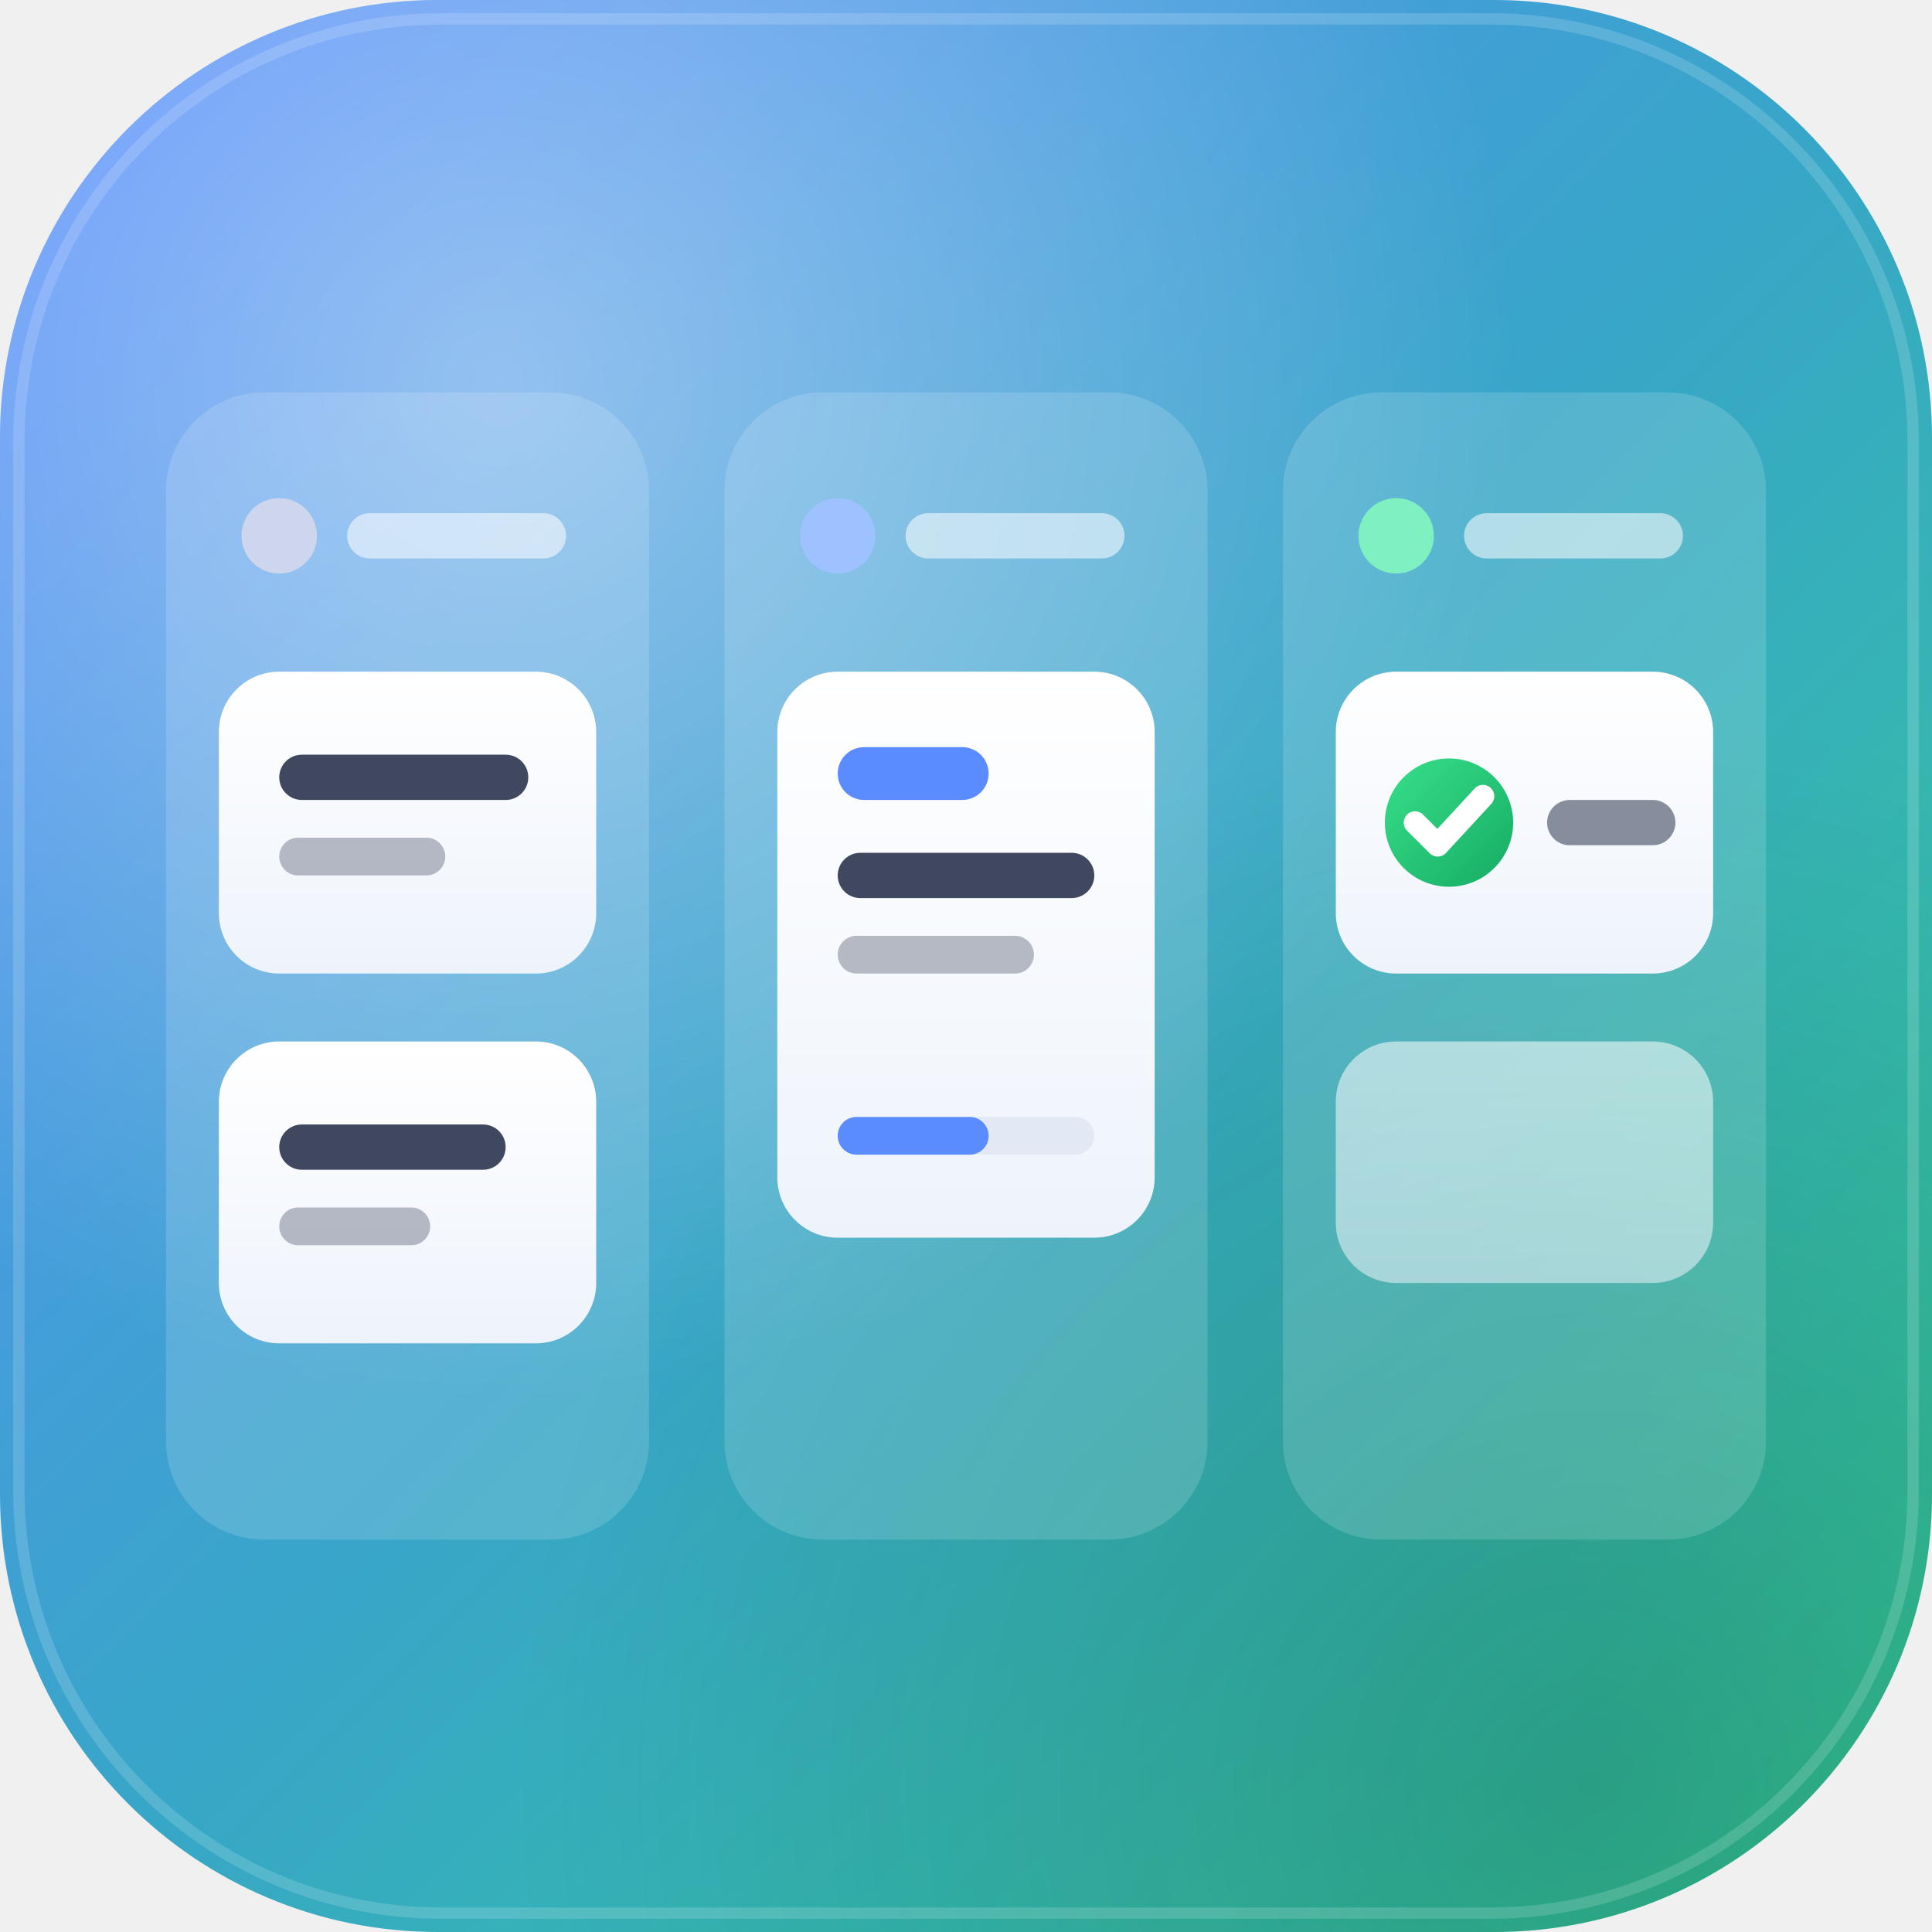
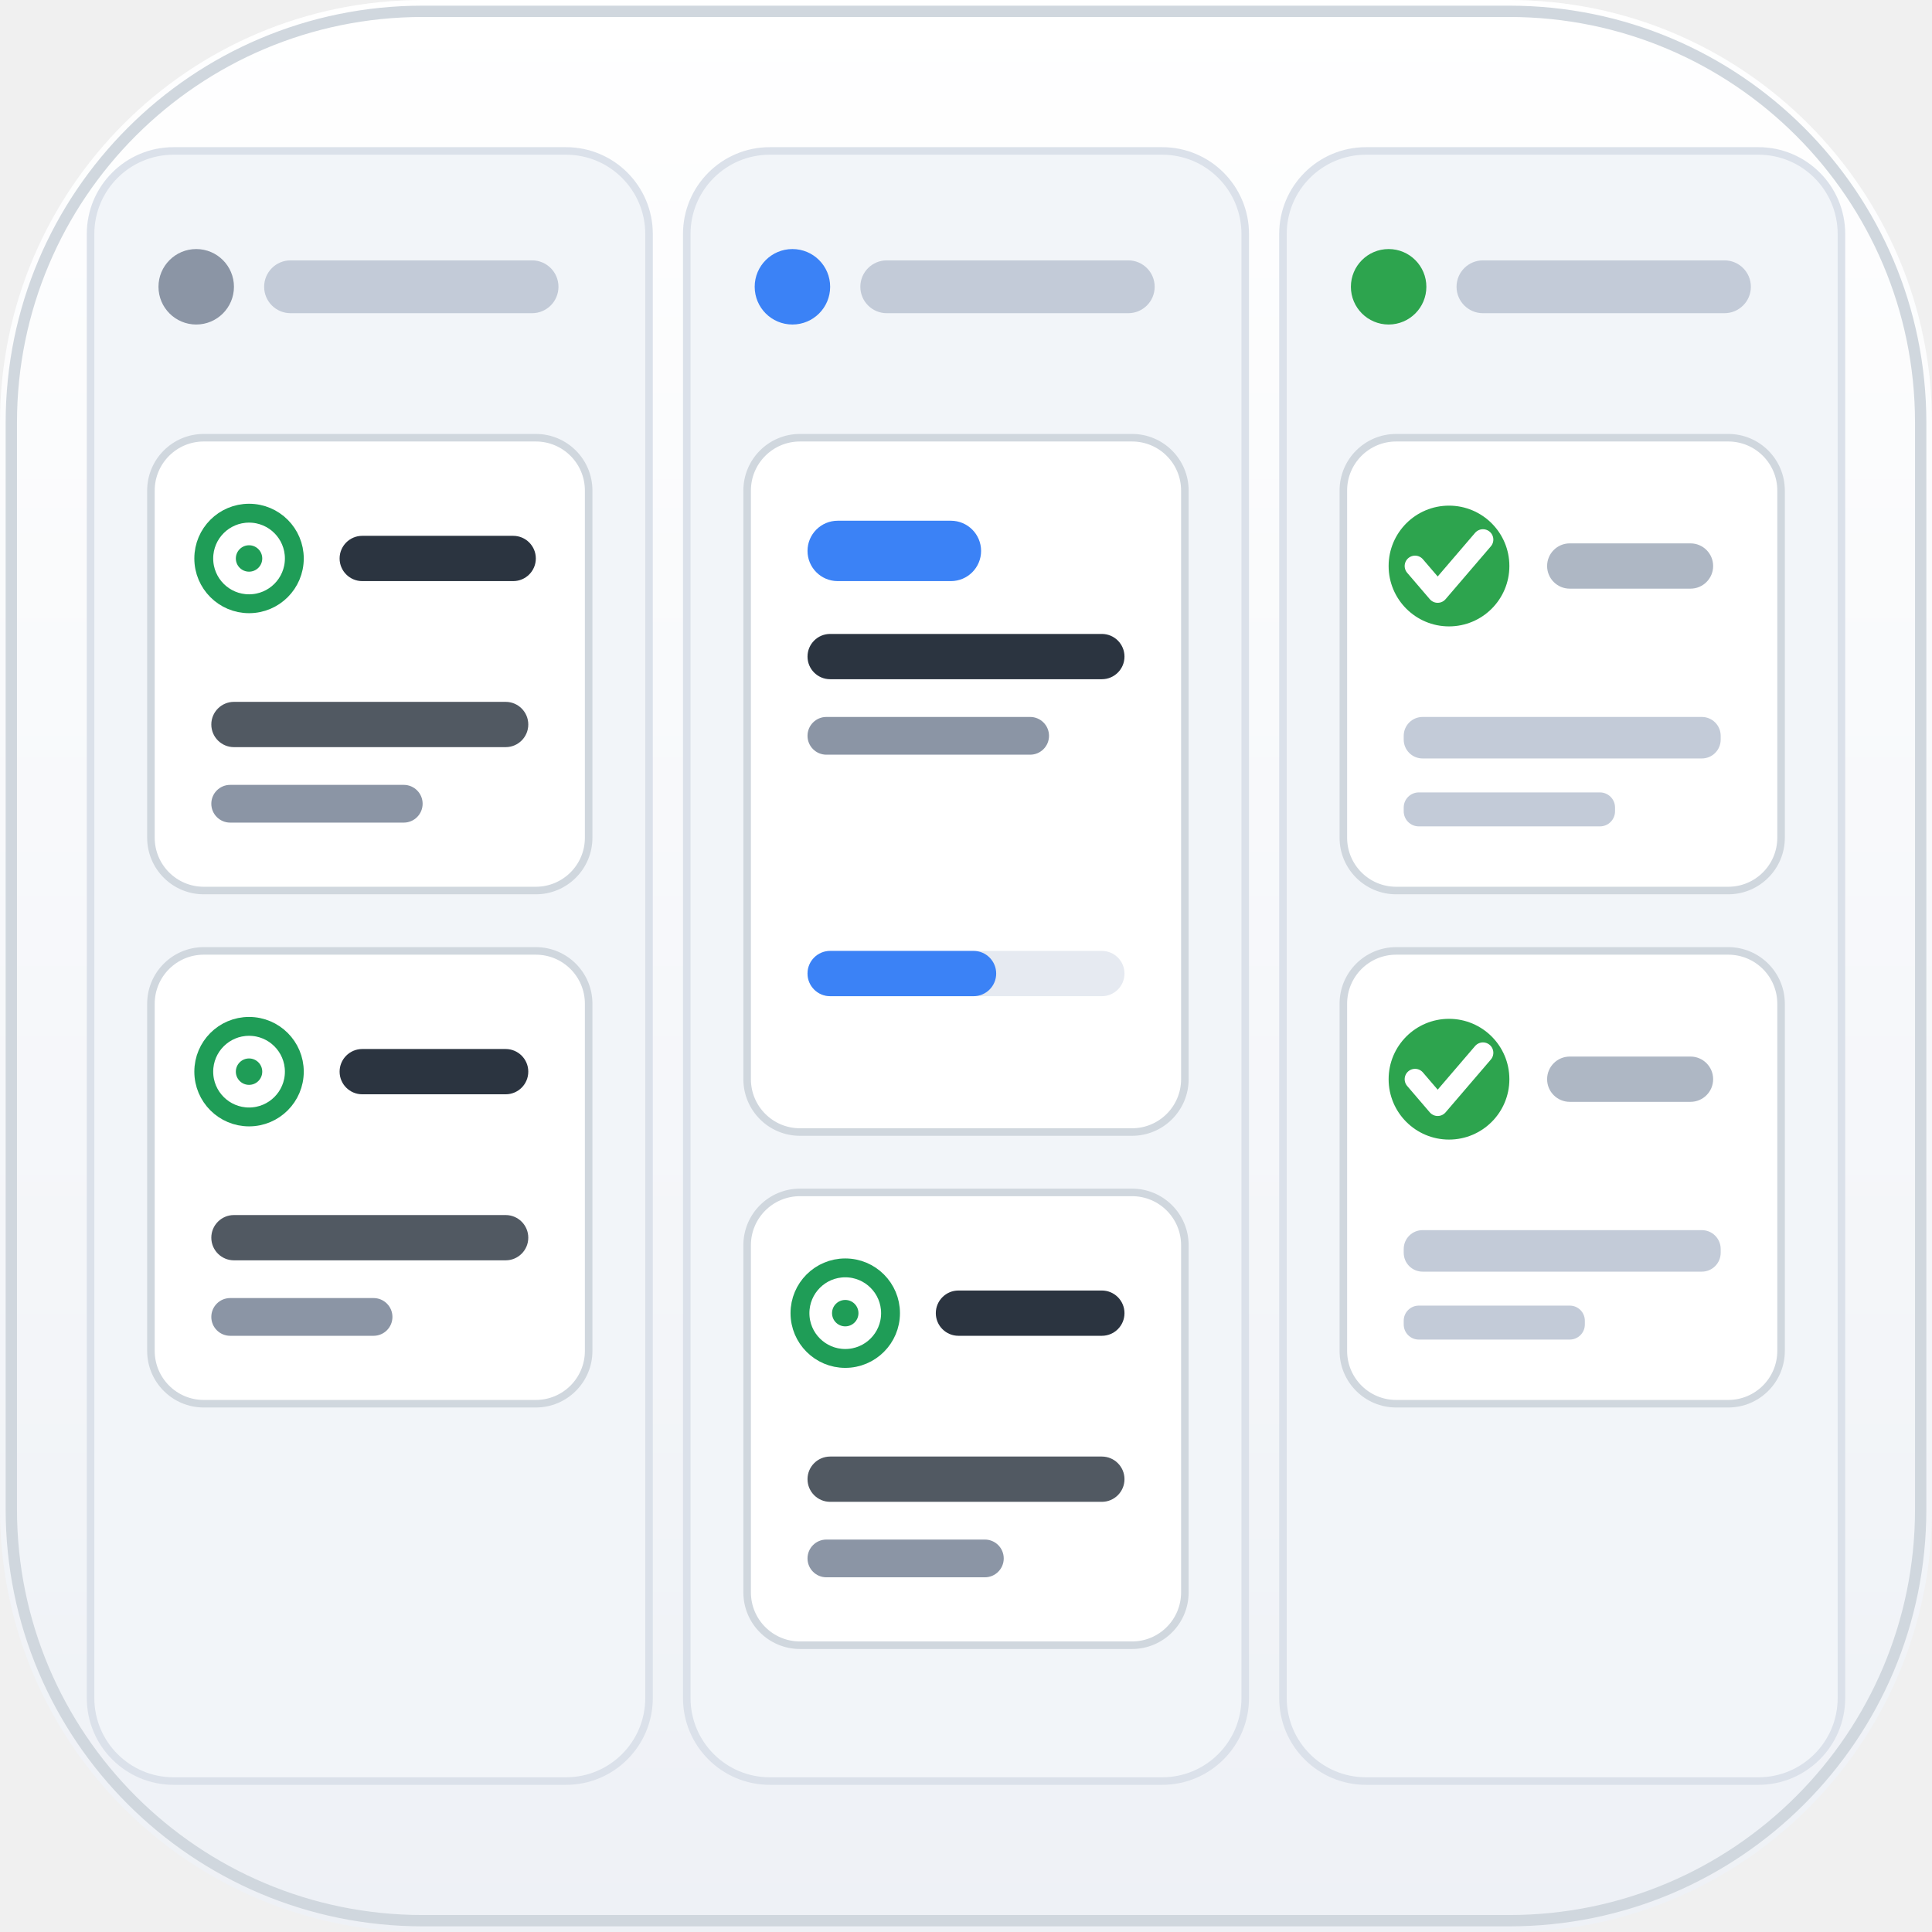
<svg xmlns="http://www.w3.org/2000/svg" width="512" height="512" viewBox="0 0 512 512">
  <defs>
-     <linearGradient id="bg" x1="0" y1="0" x2="1" y2="1">
-       <stop offset="0" stop-color="#5b8cff" />
-       <stop offset="0.52" stop-color="#37a7c6" />
-       <stop offset="1" stop-color="#33d08f" />
-     </linearGradient>
-     <radialGradient id="glow" cx="0.26" cy="0.2" r="0.95">
-       <stop offset="0" stop-color="#ffffff" stop-opacity="0.4" />
-       <stop offset="0.55" stop-color="#ffffff" stop-opacity="0" />
-     </radialGradient>
-     <radialGradient id="shade" cx="0.82" cy="0.92" r="0.85">
-       <stop offset="0" stop-color="#05132a" stop-opacity="0.22" />
-       <stop offset="0.65" stop-color="#05132a" stop-opacity="0" />
-     </radialGradient>
-     <linearGradient id="check" x1="0" y1="0" x2="1" y2="1">
-       <stop offset="0" stop-color="#37e08a" />
-       <stop offset="1" stop-color="#16ab63" />
-     </linearGradient>
-     <linearGradient id="card" x1="0" y1="0" x2="0" y2="1">
+     <linearGradient id="paper" x1="0" y1="0" x2="0" y2="1">
      <stop offset="0" stop-color="#ffffff" />
-       <stop offset="1" stop-color="#eef3fb" />
+       <stop offset="1" stop-color="#eef1f6" />
    </linearGradient>
  </defs>
-   <rect width="512" height="512" rx="116" fill="url(#bg)" />
-   <rect width="512" height="512" rx="116" fill="url(#glow)" />
-   <rect width="512" height="512" rx="116" fill="url(#shade)" />
-   <rect x="5" y="5" width="502" height="502" rx="112" fill="none" stroke="#ffffff" stroke-opacity="0.16" stroke-width="3" />
+   <rect width="512" height="512" rx="112" fill="url(#paper)" />
+   <rect x="3" y="3" width="506" height="506" rx="109" fill="none" stroke="#d0d7de" stroke-width="3" />
  <g>
-     <rect x="44" y="104" width="128" height="304" rx="26" fill="#ffffff" opacity="0.15" />
-     <rect x="192" y="104" width="128" height="304" rx="26" fill="#ffffff" opacity="0.15" />
-     <rect x="340" y="104" width="128" height="304" rx="26" fill="#ffffff" opacity="0.15" />
+     <rect x="24" y="40" width="148" height="432" rx="22" fill="#f2f5f9" stroke="#dbe1ea" stroke-width="2" />
+     <rect x="182" y="40" width="148" height="432" rx="22" fill="#f2f5f9" stroke="#dbe1ea" stroke-width="2" />
+     <rect x="340" y="40" width="148" height="432" rx="22" fill="#f2f5f9" stroke="#dbe1ea" stroke-width="2" />
  </g>
-   <circle cx="74" cy="142" r="10" fill="#cdd6ec" />
-   <rect x="92" y="136" width="58" height="12" rx="6" fill="#ffffff" opacity="0.55" />
-   <circle cx="222" cy="142" r="10" fill="#9ec1ff" />
-   <rect x="240" y="136" width="58" height="12" rx="6" fill="#ffffff" opacity="0.55" />
-   <circle cx="370" cy="142" r="10" fill="#7ff0c0" />
-   <rect x="388" y="136" width="58" height="12" rx="6" fill="#ffffff" opacity="0.55" />
-   <rect x="58" y="178" width="100" height="80" rx="16" fill="url(#card)" />
-   <rect x="74" y="200" width="66" height="12" rx="6" fill="#16213c" opacity="0.82" />
-   <rect x="74" y="222" width="44" height="10" rx="5" fill="#16213c" opacity="0.3" />
-   <rect x="58" y="276" width="100" height="80" rx="16" fill="url(#card)" />
-   <rect x="74" y="298" width="60" height="12" rx="6" fill="#16213c" opacity="0.82" />
-   <rect x="74" y="320" width="40" height="10" rx="5" fill="#16213c" opacity="0.3" />
-   <rect x="206" y="178" width="100" height="150" rx="16" fill="url(#card)" />
-   <rect x="222" y="198" width="40" height="14" rx="7" fill="#5b8cff" />
-   <rect x="222" y="226" width="68" height="12" rx="6" fill="#16213c" opacity="0.82" />
-   <rect x="222" y="248" width="52" height="10" rx="5" fill="#16213c" opacity="0.3" />
-   <rect x="222" y="296" width="68" height="10" rx="5" fill="#e3e9f4" />
-   <rect x="222" y="296" width="40" height="10" rx="5" fill="#5b8cff" />
-   <rect x="354" y="178" width="100" height="80" rx="16" fill="url(#card)" />
-   <circle cx="384" cy="218" r="17" fill="url(#check)" />
-   <path d="M375 218 l6 6 l12 -13" fill="none" stroke="#ffffff" stroke-width="6" stroke-linecap="round" stroke-linejoin="round" />
-   <rect x="410" y="212" width="34" height="12" rx="6" fill="#16213c" opacity="0.5" />
-   <rect x="354" y="276" width="100" height="64" rx="16" fill="url(#card)" opacity="0.55" />
+   <circle cx="52" cy="76" r="10" fill="#8b95a5" />
+   <rect x="70" y="69" width="78" height="14" rx="7" fill="#c3cbd8" />
+   <circle cx="210" cy="76" r="10" fill="#3b82f6" />
+   <rect x="228" y="69" width="78" height="14" rx="7" fill="#c3cbd8" />
+   <circle cx="368" cy="76" r="10" fill="#2da44e" />
+   <rect x="386" y="69" width="78" height="14" rx="7" fill="#c3cbd8" />
+   <g>
+     <rect x="40" y="116" width="116" height="120" rx="14" fill="#ffffff" stroke="#d0d7de" stroke-width="2" />
+     <circle cx="66" cy="148" r="12" fill="none" stroke="#1f9d57" stroke-width="5" />
+     <circle cx="66" cy="148" r="3.5" fill="#1f9d57" />
+     <rect x="90" y="142" width="52" height="12" rx="6" fill="#2b3440" />
+     <rect x="56" y="186" width="84" height="12" rx="6" fill="#2b3440" opacity="0.82" />
+     <rect x="56" y="208" width="56" height="10" rx="5" fill="#8b95a5" />
+     <rect x="40" y="252" width="116" height="120" rx="14" fill="#ffffff" stroke="#d0d7de" stroke-width="2" />
+     <circle cx="66" cy="284" r="12" fill="none" stroke="#1f9d57" stroke-width="5" />
+     <circle cx="66" cy="284" r="3.5" fill="#1f9d57" />
+     <rect x="90" y="278" width="50" height="12" rx="6" fill="#2b3440" />
+     <rect x="56" y="322" width="84" height="12" rx="6" fill="#2b3440" opacity="0.82" />
+     <rect x="56" y="344" width="48" height="10" rx="5" fill="#8b95a5" />
+   </g>
+   <g>
+     <rect x="198" y="116" width="116" height="184" rx="14" fill="#ffffff" stroke="#d0d7de" stroke-width="2" />
+     <rect x="214" y="138" width="46" height="16" rx="8" fill="#3b82f6" />
+     <rect x="214" y="168" width="84" height="12" rx="6" fill="#2b3440" />
+     <rect x="214" y="190" width="64" height="10" rx="5" fill="#8b95a5" />
+     <rect x="214" y="252" width="84" height="12" rx="6" fill="#e6eaf1" />
+     <rect x="214" y="252" width="50" height="12" rx="6" fill="#3b82f6" />
+     <rect x="198" y="316" width="116" height="120" rx="14" fill="#ffffff" stroke="#d0d7de" stroke-width="2" />
+     <circle cx="224" cy="348" r="12" fill="none" stroke="#1f9d57" stroke-width="5" />
+     <circle cx="224" cy="348" r="3.5" fill="#1f9d57" />
+     <rect x="248" y="342" width="50" height="12" rx="6" fill="#2b3440" />
+     <rect x="214" y="386" width="84" height="12" rx="6" fill="#2b3440" opacity="0.82" />
+     <rect x="214" y="408" width="52" height="10" rx="5" fill="#8b95a5" />
+   </g>
+   <g>
+     <rect x="356" y="116" width="116" height="120" rx="14" fill="#ffffff" stroke="#d0d7de" stroke-width="2" />
+     <circle cx="384" cy="150" r="16" fill="#2da44e" />
+     <path d="M375 150 l6 7 l12 -14" fill="none" stroke="#ffffff" stroke-width="5.5" stroke-linecap="round" stroke-linejoin="round" />
+     <rect x="410" y="144" width="44" height="12" rx="6" fill="#aeb7c4" />
+     <rect x="372" y="190" width="84" height="11" rx="5" fill="#c3cbd8" />
+     <rect x="372" y="210" width="56" height="9" rx="4" fill="#c3cbd8" />
+     <rect x="356" y="252" width="116" height="120" rx="14" fill="#ffffff" stroke="#d0d7de" stroke-width="2" />
+     <circle cx="384" cy="286" r="16" fill="#2da44e" />
+     <path d="M375 286 l6 7 l12 -14" fill="none" stroke="#ffffff" stroke-width="5.5" stroke-linecap="round" stroke-linejoin="round" />
+     <rect x="410" y="280" width="44" height="12" rx="6" fill="#aeb7c4" />
+     <rect x="372" y="326" width="84" height="11" rx="5" fill="#c3cbd8" />
+     <rect x="372" y="346" width="48" height="9" rx="4" fill="#c3cbd8" />
+   </g>
</svg>
